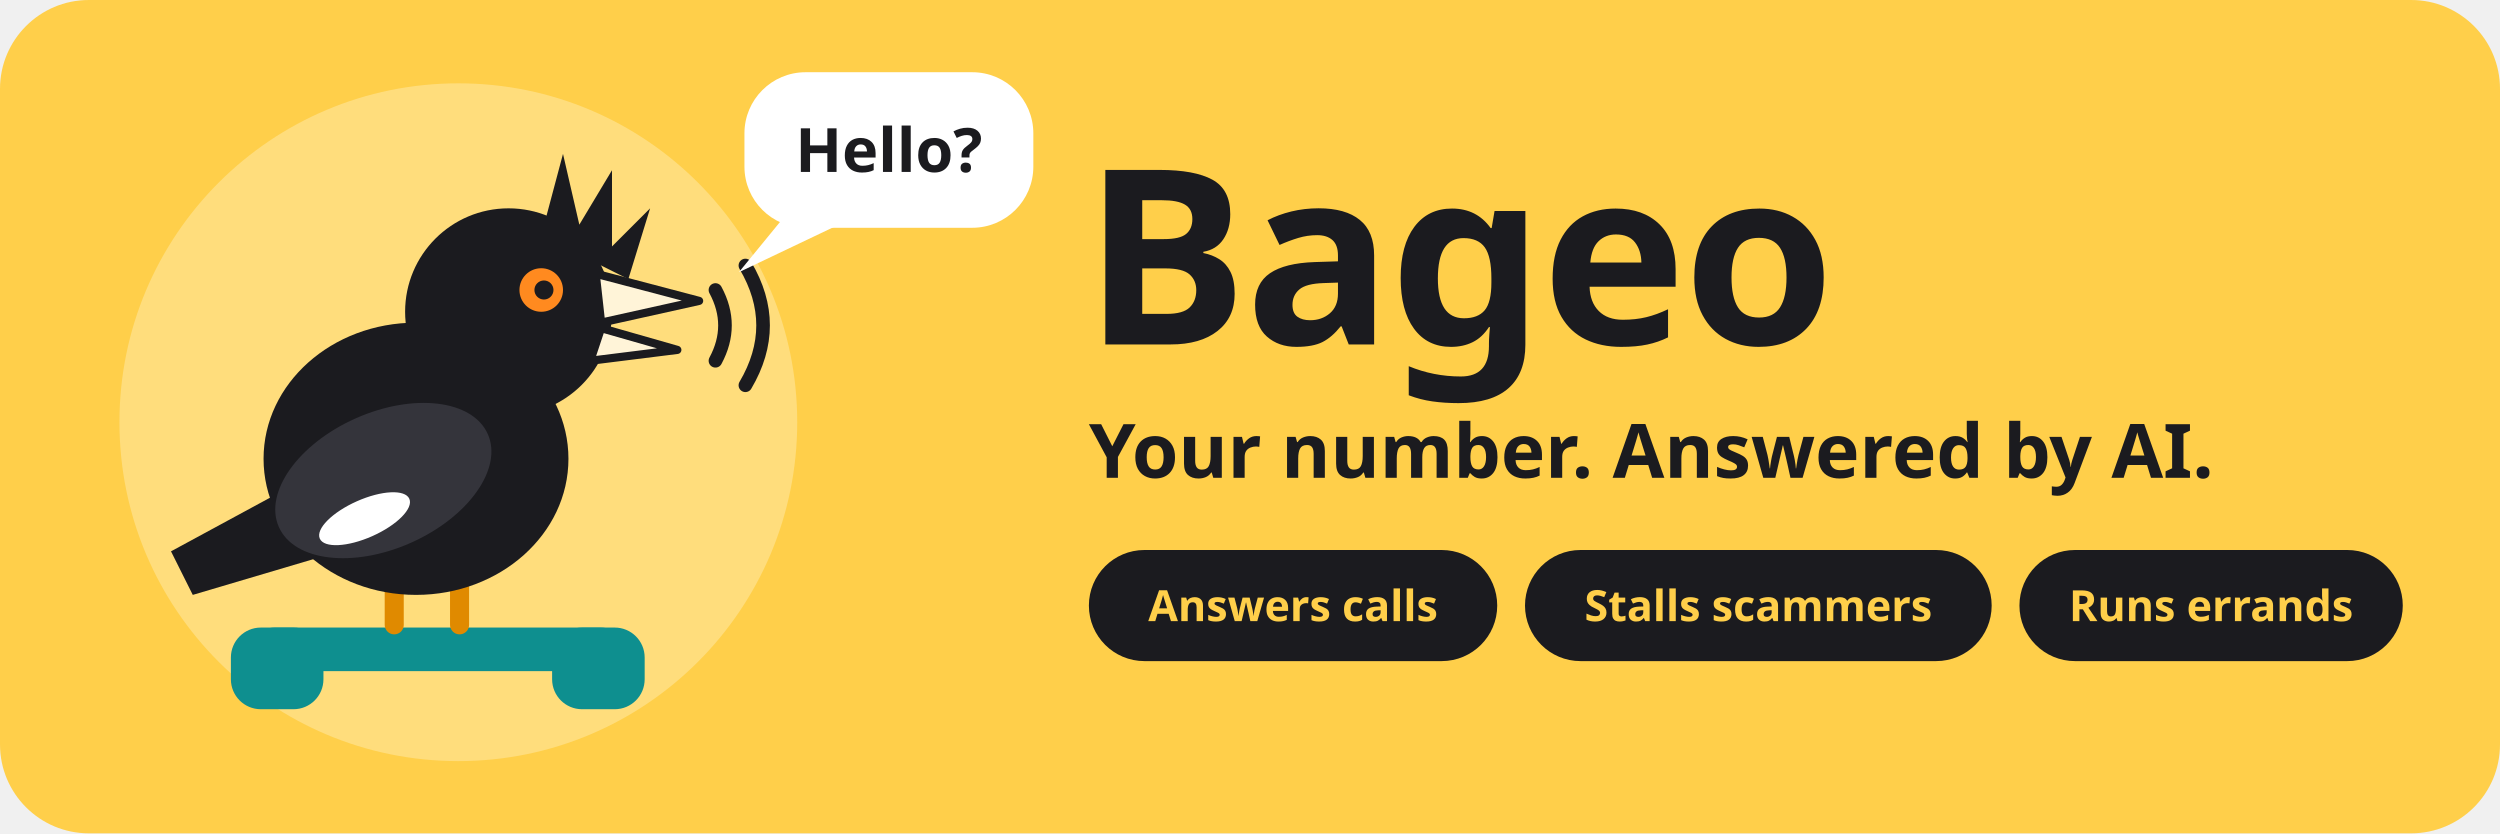
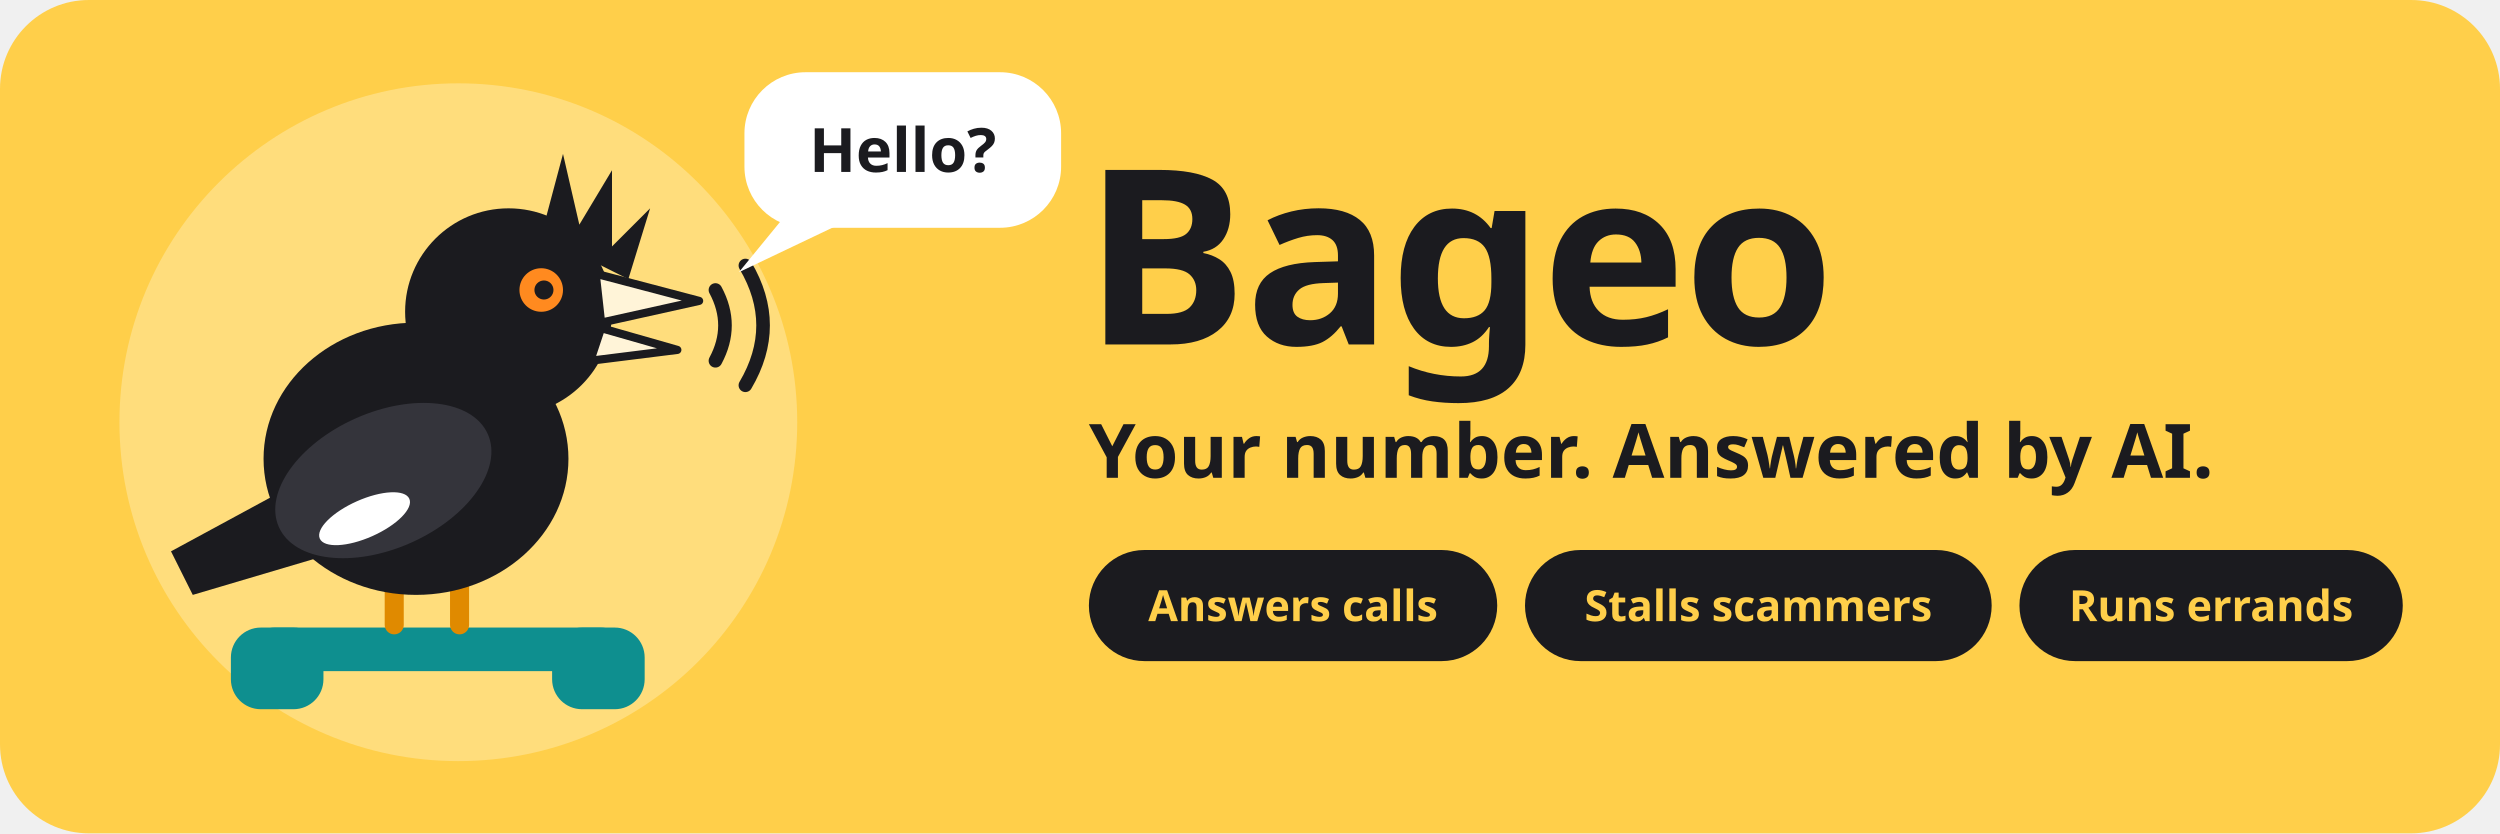
<svg xmlns="http://www.w3.org/2000/svg" viewBox="0 0 900 300" width="900" height="300" role="img" aria-labelledby="t" xml:lang="en" font-family="-apple-system,BlinkMacSystemFont,'Segoe UI','Noto Sans',Helvetica,Arial,sans-serif">
  <style>
-     .hi{animation:hi 6s ease-in-out infinite;transform-box:fill-box;transform-origin:10% 100%}
-     @keyframes hi{0%,5%{opacity:0;transform:scale(.5)}12%,84%{opacity:1;transform:scale(1)}92%,100%{opacity:0;transform:scale(.9)}}
+     .gr{animation:gr 12.8s linear infinite}
+     @keyframes gr{0%{opacity:0}1.5%,11%{opacity:1}12.5%,100%{opacity:0}}
    .w1{animation:wv 1.3s ease-in-out infinite}
    .w2{animation:wv 1.3s ease-in-out .3s infinite}
    @keyframes wv{0%,100%{opacity:.2}50%{opacity:1}}
-     @media (prefers-reduced-motion:reduce){.hi,.w1,.w2{animation:none}}
+     @media (prefers-reduced-motion:reduce){.gr,.w1,.w2{animation:none}}
  </style>
  <rect width="900" height="300" rx="32" fill="#FFCF4A" />
  <circle cx="165" cy="152" r="122" fill="#FFDD7C" />
  <g transform="translate(40 26) scale(.98)">
    <g fill="#0E8F8F">
      <rect x="52" y="204" width="136" height="16" rx="8" />
      <rect x="44" y="204" width="34" height="30" rx="11" />
      <rect x="162" y="204" width="34" height="30" rx="11" />
    </g>
    <g stroke="#E08A00" stroke-width="7" stroke-linecap="round">
      <line x1="104" y1="186" x2="104" y2="203" />
      <line x1="128" y1="186" x2="128" y2="203" />
    </g>
    <polygon points="70,150 22,176 30,192 84,176" fill="#1B1B1F" />
    <ellipse cx="112" cy="142" rx="56" ry="50" fill="#1B1B1F" />
    <circle cx="146" cy="88" r="38" fill="#1B1B1F" />
    <polygon points="158,60 166,30 172,56 184,36 184,64 198,50 190,76" fill="#1B1B1F" />
    <g transform="rotate(-24 100 150)">
      <ellipse cx="100" cy="150" rx="42" ry="25" fill="#34343B" />
      <ellipse cx="88" cy="160" rx="18" ry="7" fill="#FFFFFF" />
    </g>
    <g fill="#FFF4D8" stroke="#1B1B1F" stroke-width="3" stroke-linejoin="round">
      <polygon points="178,74 216,84 180,92" />
      <polygon points="180,94 208,102 176,106" />
    </g>
    <circle cx="158" cy="80" r="8" fill="#FF8A1F" />
    <circle cx="159" cy="80" r="3.5" fill="#1B1B1F" />
    <g fill="none" stroke="#1B1B1F" stroke-width="5" stroke-linecap="round">
      <path class="w1" d="M222 80 q7 13 0 26" />
      <path class="w2" d="M233 71 q13 22 0 44" />
    </g>
  </g>
-   <g class="hi">
+   <g>
    <polygon points="284,76 266,98 308,78" fill="#FFFFFF" />
-     <rect x="268" y="26" width="104" height="56" rx="22" fill="#FFFFFF" />
-     <text x="320" y="61.9" text-anchor="middle" font-size="22" font-weight="800" fill="#1B1B1F">Hello?</text>
+     <rect x="268" y="26" width="114" height="56" rx="22" fill="#FFFFFF" />
+     <text class="gr" xml:lang="en" x="325" y="61.9" text-anchor="middle" font-size="22" font-weight="800" fill="#1B1B1F">Hello?</text>
+     <text class="gr" style="animation-delay:1.6s" opacity="0" x="325" y="64.1" text-anchor="middle" font-size="28" font-weight="800" fill="#1B1B1F">喂？</text>
+     <text class="gr" style="animation-delay:3.2s" opacity="0" xml:lang="ja" x="325" y="60.8" text-anchor="middle" font-size="19" font-weight="800" fill="#1B1B1F">もしもし？</text>
+     <text class="gr" style="animation-delay:4.8s" opacity="0" xml:lang="ko" x="325" y="61.2" text-anchor="middle" font-size="20" font-weight="800" fill="#1B1B1F">여보세요?</text>
+     <text class="gr" style="animation-delay:6.4s" opacity="0" xml:lang="es" x="325" y="61.9" text-anchor="middle" font-size="22" font-weight="800" fill="#1B1B1F">¿Diga?</text>
+     <text class="gr" style="animation-delay:8.0s" opacity="0" xml:lang="fr" x="325" y="61.9" text-anchor="middle" font-size="22" font-weight="800" fill="#1B1B1F">Allô ?</text>
+     <text class="gr" style="animation-delay:9.6s" opacity="0" xml:lang="de" x="325" y="61.9" text-anchor="middle" font-size="22" font-weight="800" fill="#1B1B1F">Hallo?</text>
+     <text class="gr" style="animation-delay:11.2s" opacity="0" xml:lang="pt" x="325" y="61.9" text-anchor="middle" font-size="22" font-weight="800" fill="#1B1B1F">Alô?</text>
  </g>
  <text x="390" y="124" font-size="88" font-weight="800" fill="#1B1B1F" letter-spacing="-1">Bageo</text>
  <text x="392" y="172" font-size="27" font-weight="700" fill="#1B1B1F">Your number. Answered by AI.</text>
  <rect x="392" y="198" width="147" height="40" rx="20" fill="#1B1B1F" />
  <text x="465.5" y="223.6" text-anchor="middle" font-size="15.5" font-weight="700" fill="#FFCF4A">Answers calls</text>
  <rect x="549" y="198" width="168" height="40" rx="20" fill="#1B1B1F" />
  <text x="633" y="223.6" text-anchor="middle" font-size="15.5" font-weight="700" fill="#FFCF4A">Stalls scammers</text>
  <rect x="727" y="198" width="138" height="40" rx="20" fill="#1B1B1F" />
  <text x="796" y="223.6" text-anchor="middle" font-size="15.5" font-weight="700" fill="#FFCF4A">Runs errands</text>
</svg>
